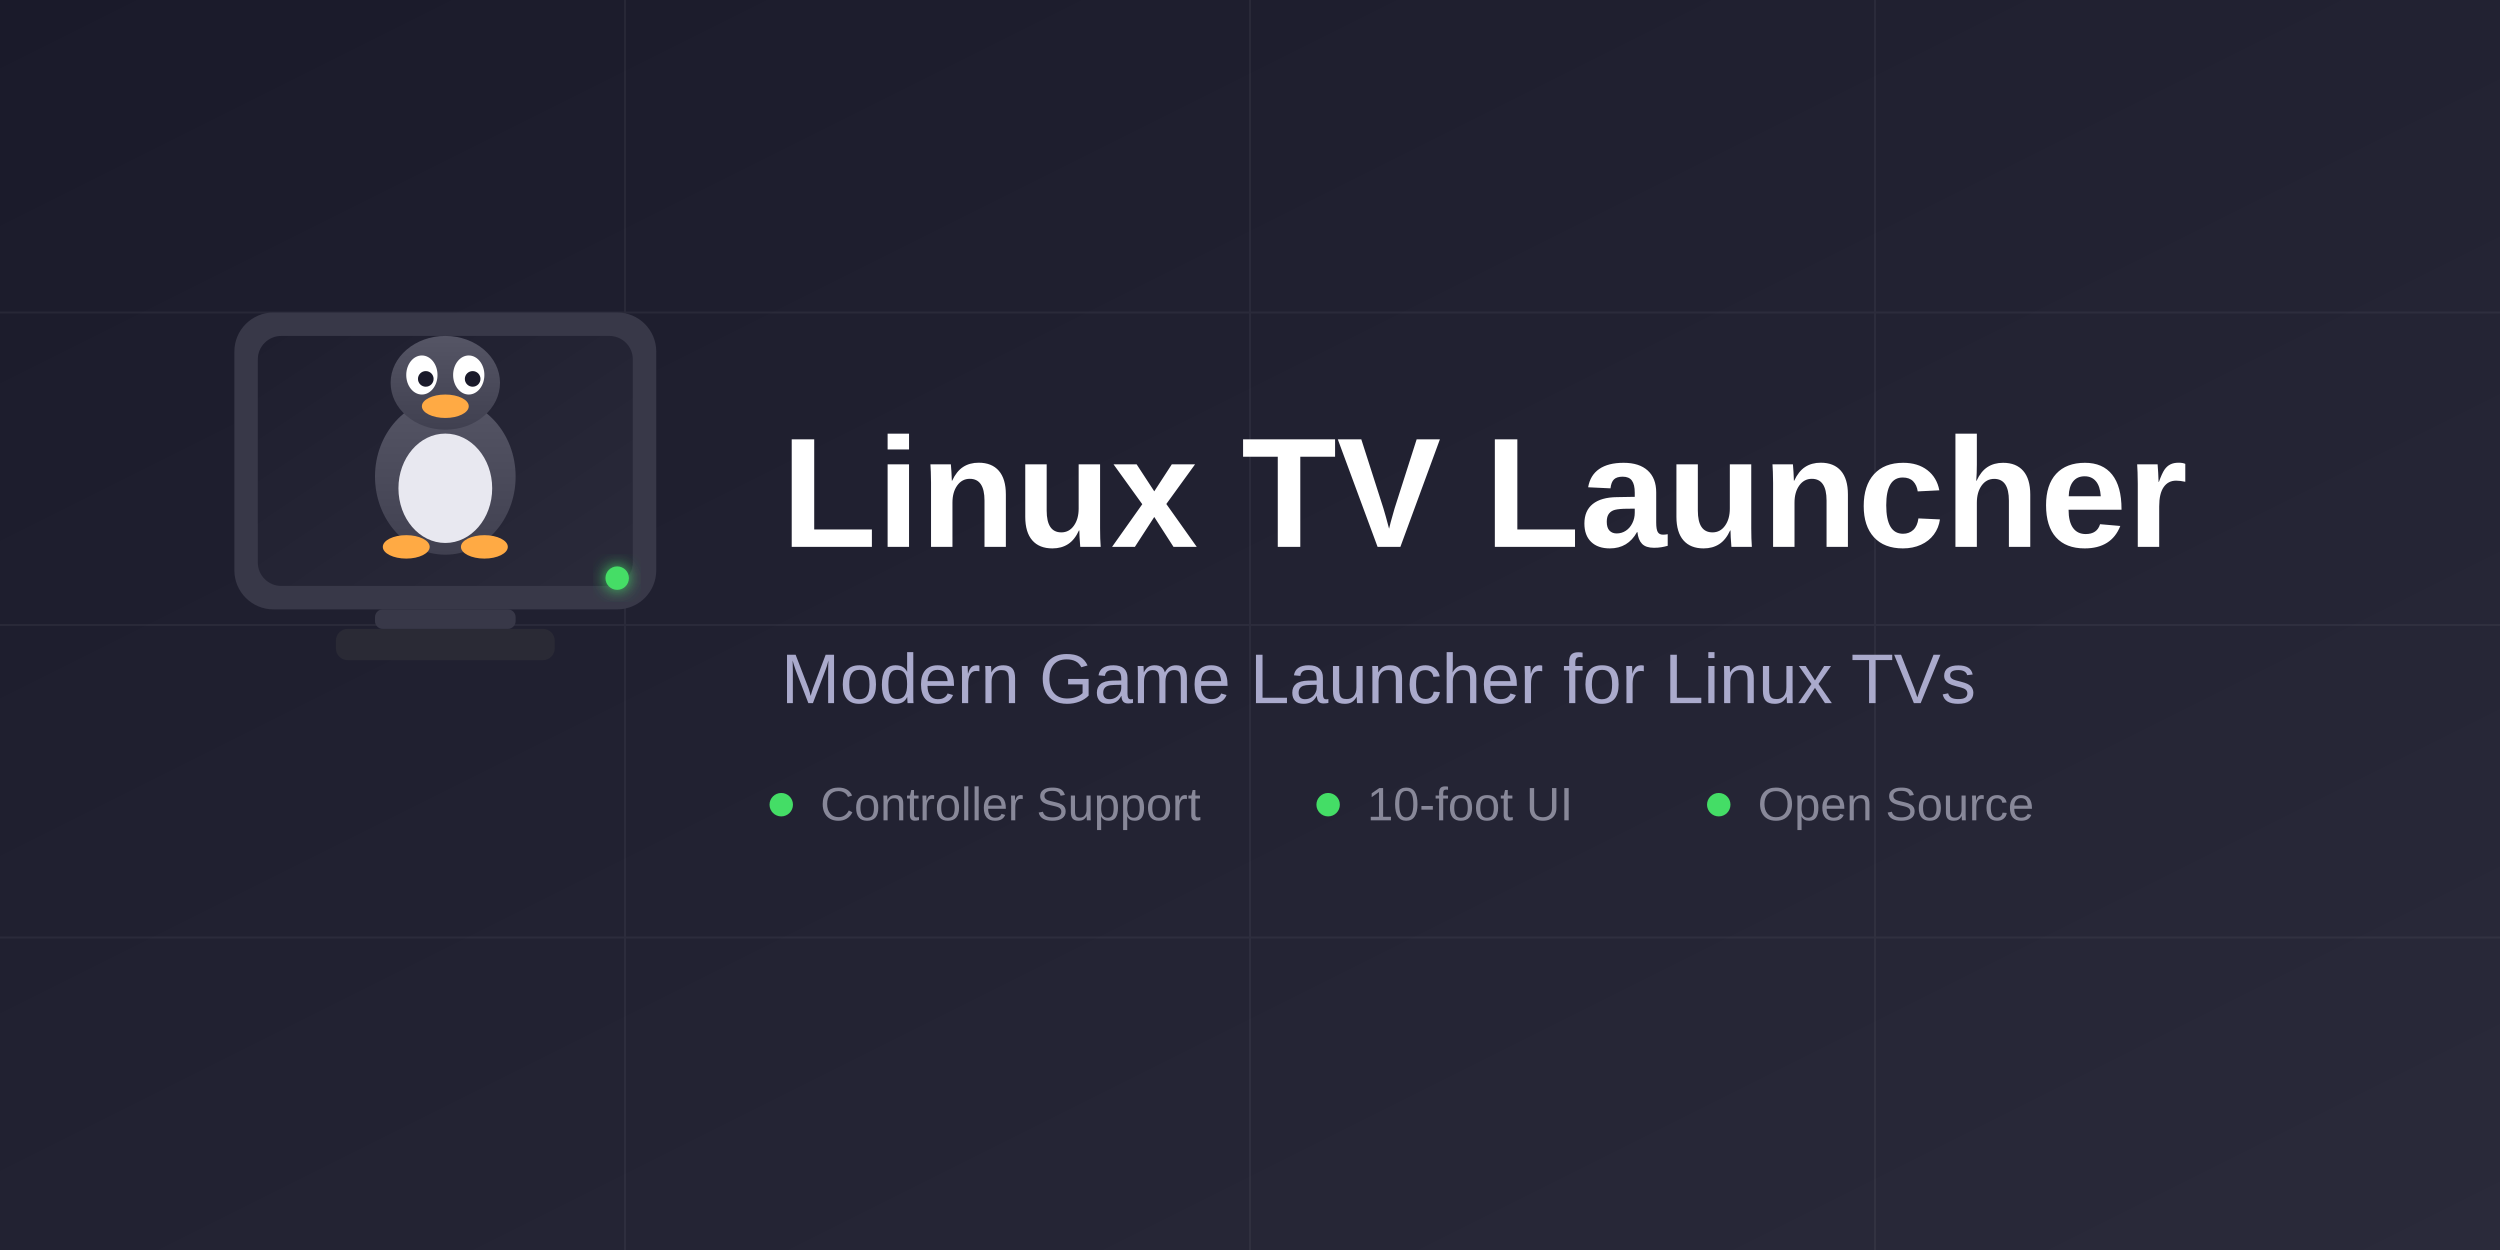
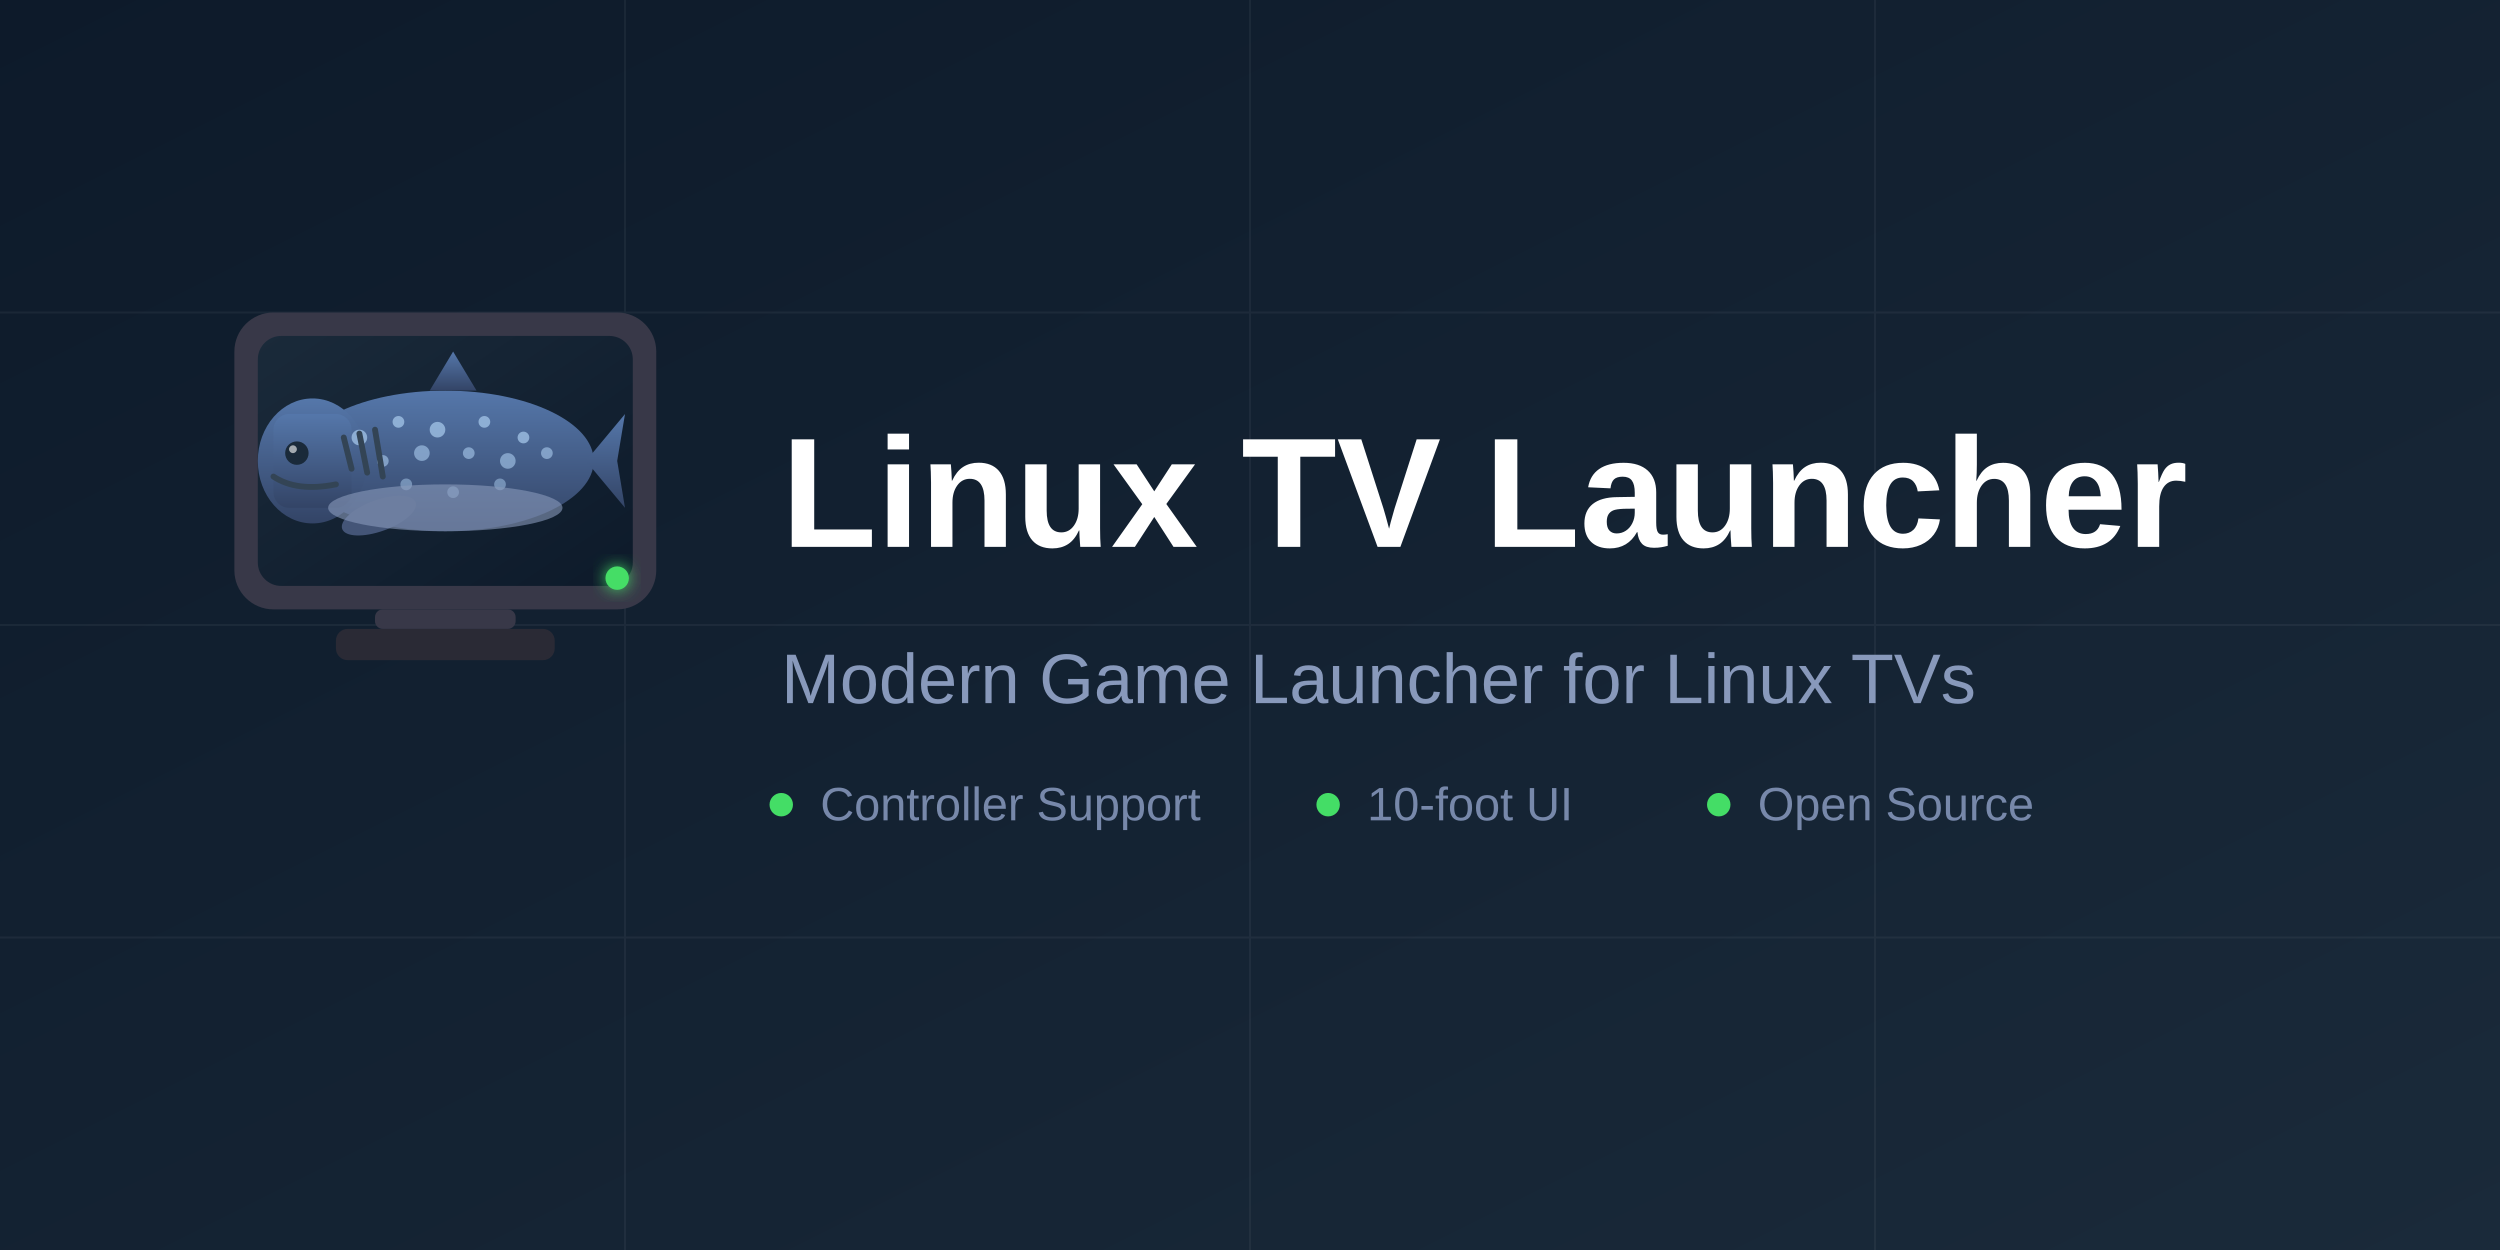
<svg xmlns="http://www.w3.org/2000/svg" width="1280" height="640" viewBox="0 0 1280 640">
  <defs>
    <linearGradient id="bgGrad" x1="0%" y1="0%" x2="100%" y2="100%">
-       <stop offset="0%" style="stop-color:#1a1a2a;stop-opacity:1" />
-       <stop offset="100%" style="stop-color:#2a2a3a;stop-opacity:1" />
+       <stop offset="0%" style="stop-color:#0d1a2a;stop-opacity:1" />
+       <stop offset="100%" style="stop-color:#1a2a3a;stop-opacity:1" />
    </linearGradient>
    <linearGradient id="screenGrad" x1="0%" y1="0%" x2="100%" y2="100%">
-       <stop offset="0%" style="stop-color:#1e1e2e;stop-opacity:1" />
-       <stop offset="100%" style="stop-color:#2a2a3a;stop-opacity:1" />
+       <stop offset="0%" style="stop-color:#1a2a3a;stop-opacity:1" />
+       <stop offset="100%" style="stop-color:#0d1a2a;stop-opacity:1" />
    </linearGradient>
-     <linearGradient id="tuxGrad" x1="0%" y1="0%" x2="0%" y2="100%">
-       <stop offset="0%" style="stop-color:#555565;stop-opacity:1" />
-       <stop offset="100%" style="stop-color:#404050;stop-opacity:1" />
+     <linearGradient id="whaleGrad" x1="0%" y1="0%" x2="0%" y2="100%">
+       <stop offset="0%" style="stop-color:#5577aa;stop-opacity:1" />
+       <stop offset="100%" style="stop-color:#334466;stop-opacity:1" />
    </linearGradient>
    <filter id="glow" x="-50%" y="-50%" width="200%" height="200%">
      <feGaussianBlur stdDeviation="4" result="coloredBlur" />
      <feMerge>
        <feMergeNode in="coloredBlur" />
        <feMergeNode in="SourceGraphic" />
      </feMerge>
    </filter>
  </defs>
  <rect width="1280" height="640" fill="url(#bgGrad)" />
  <g opacity="0.05">
    <line x1="0" y1="160" x2="1280" y2="160" stroke="#ffffff" stroke-width="1" />
    <line x1="0" y1="320" x2="1280" y2="320" stroke="#ffffff" stroke-width="1" />
    <line x1="0" y1="480" x2="1280" y2="480" stroke="#ffffff" stroke-width="1" />
    <line x1="320" y1="0" x2="320" y2="640" stroke="#ffffff" stroke-width="1" />
    <line x1="640" y1="0" x2="640" y2="640" stroke="#ffffff" stroke-width="1" />
    <line x1="960" y1="0" x2="960" y2="640" stroke="#ffffff" stroke-width="1" />
  </g>
  <g transform="translate(120, 160)">
    <rect x="0" y="0" width="216" height="152" rx="20" ry="20" fill="#383848" />
    <rect x="12" y="12" width="192" height="128" rx="12" ry="12" fill="url(#screenGrad)" />
-     <ellipse cx="108" cy="84" rx="36" ry="40" fill="url(#tuxGrad)" />
-     <ellipse cx="108" cy="90" rx="24" ry="28" fill="#e8e8f0" />
-     <ellipse cx="108" cy="36" rx="28" ry="24" fill="url(#tuxGrad)" />
-     <ellipse cx="96" cy="32" rx="8" ry="10" fill="#ffffff" />
-     <ellipse cx="120" cy="32" rx="8" ry="10" fill="#ffffff" />
-     <circle cx="98" cy="34" r="4" fill="#1a1a2a" />
-     <circle cx="122" cy="34" r="4" fill="#1a1a2a" />
-     <ellipse cx="108" cy="48" rx="12" ry="6" fill="#ffaa44" />
-     <ellipse cx="88" cy="120" rx="12" ry="6" fill="#ffaa44" />
-     <ellipse cx="128" cy="120" rx="12" ry="6" fill="#ffaa44" />
+     <ellipse cx="108" cy="76" rx="76" ry="36" fill="url(#whaleGrad)" />
+     <ellipse cx="40" cy="76" rx="28" ry="32" fill="url(#whaleGrad)" />
+     <rect x="20" y="52" width="40" height="48" rx="8" fill="url(#whaleGrad)" />
+     <path d="M180,76 L200,52 L196,76 L200,100 Z" fill="url(#whaleGrad)" />
+     <path d="M100,40 L112,20 L124,40 Z" fill="url(#whaleGrad)" />
+     <ellipse cx="74" cy="104" rx="20" ry="8" fill="#445577" transform="rotate(-20 74 104)" />
+     <circle cx="64" cy="64" r="4" fill="#aaccee" opacity="0.7" />
+     <circle cx="84" cy="56" r="3" fill="#aaccee" opacity="0.7" />
+     <circle cx="104" cy="60" r="4" fill="#aaccee" opacity="0.7" />
+     <circle cx="128" cy="56" r="3" fill="#aaccee" opacity="0.7" />
+     <circle cx="148" cy="64" r="3" fill="#aaccee" opacity="0.7" />
+     <circle cx="76" cy="76" r="3" fill="#aaccee" opacity="0.6" />
+     <circle cx="96" cy="72" r="4" fill="#aaccee" opacity="0.6" />
+     <circle cx="120" cy="72" r="3" fill="#aaccee" opacity="0.6" />
+     <circle cx="140" cy="76" r="4" fill="#aaccee" opacity="0.6" />
+     <circle cx="160" cy="72" r="3" fill="#aaccee" opacity="0.6" />
+     <circle cx="88" cy="88" r="3" fill="#aaccee" opacity="0.5" />
+     <circle cx="112" cy="92" r="3" fill="#aaccee" opacity="0.5" />
+     <circle cx="136" cy="88" r="3" fill="#aaccee" opacity="0.5" />
+     <ellipse cx="108" cy="100" rx="60" ry="12" fill="#8899bb" opacity="0.6" />
+     <line x1="56" y1="64" x2="60" y2="80" stroke="#334455" stroke-width="3" stroke-linecap="round" />
+     <line x1="64" y1="62" x2="68" y2="82" stroke="#334455" stroke-width="3" stroke-linecap="round" />
+     <line x1="72" y1="60" x2="76" y2="84" stroke="#334455" stroke-width="3" stroke-linecap="round" />
+     <circle cx="32" cy="72" r="6" fill="#1a2a3a" />
+     <circle cx="30" cy="70" r="2" fill="#ffffff" opacity="0.6" />
+     <path d="M20,84 Q32,92 52,88" stroke="#334455" stroke-width="3" fill="none" stroke-linecap="round" />
    <rect x="72" y="152" width="72" height="10" rx="4" ry="4" fill="#383848" />
    <rect x="52" y="162" width="112" height="16" rx="6" ry="6" fill="#2a2a35" />
    <circle cx="196" cy="136" r="6" fill="#44dd66" filter="url(#glow)" />
  </g>
  <text x="400" y="280" font-family="Arial, sans-serif" font-size="80" font-weight="bold" fill="#ffffff">Linux TV Launcher</text>
-   <text x="400" y="360" font-family="Arial, sans-serif" font-size="36" fill="#aaaacc">Modern Game Launcher for Linux TVs</text>
-   <g transform="translate(400, 420)" font-family="Arial, sans-serif" font-size="24" fill="#888899">
+   <text x="400" y="360" font-family="Arial, sans-serif" font-size="36" fill="#8899bb">Modern Game Launcher for Linux TVs</text>
+   <g transform="translate(400, 420)" font-family="Arial, sans-serif" font-size="24" fill="#7788aa">
    <circle cx="0" cy="-8" r="6" fill="#44dd66" />
    <text x="20" y="0">Controller Support</text>
    <circle cx="280" cy="-8" r="6" fill="#44dd66" />
    <text x="300" y="0">10-foot UI</text>
    <circle cx="480" cy="-8" r="6" fill="#44dd66" />
    <text x="500" y="0">Open Source</text>
  </g>
</svg>
